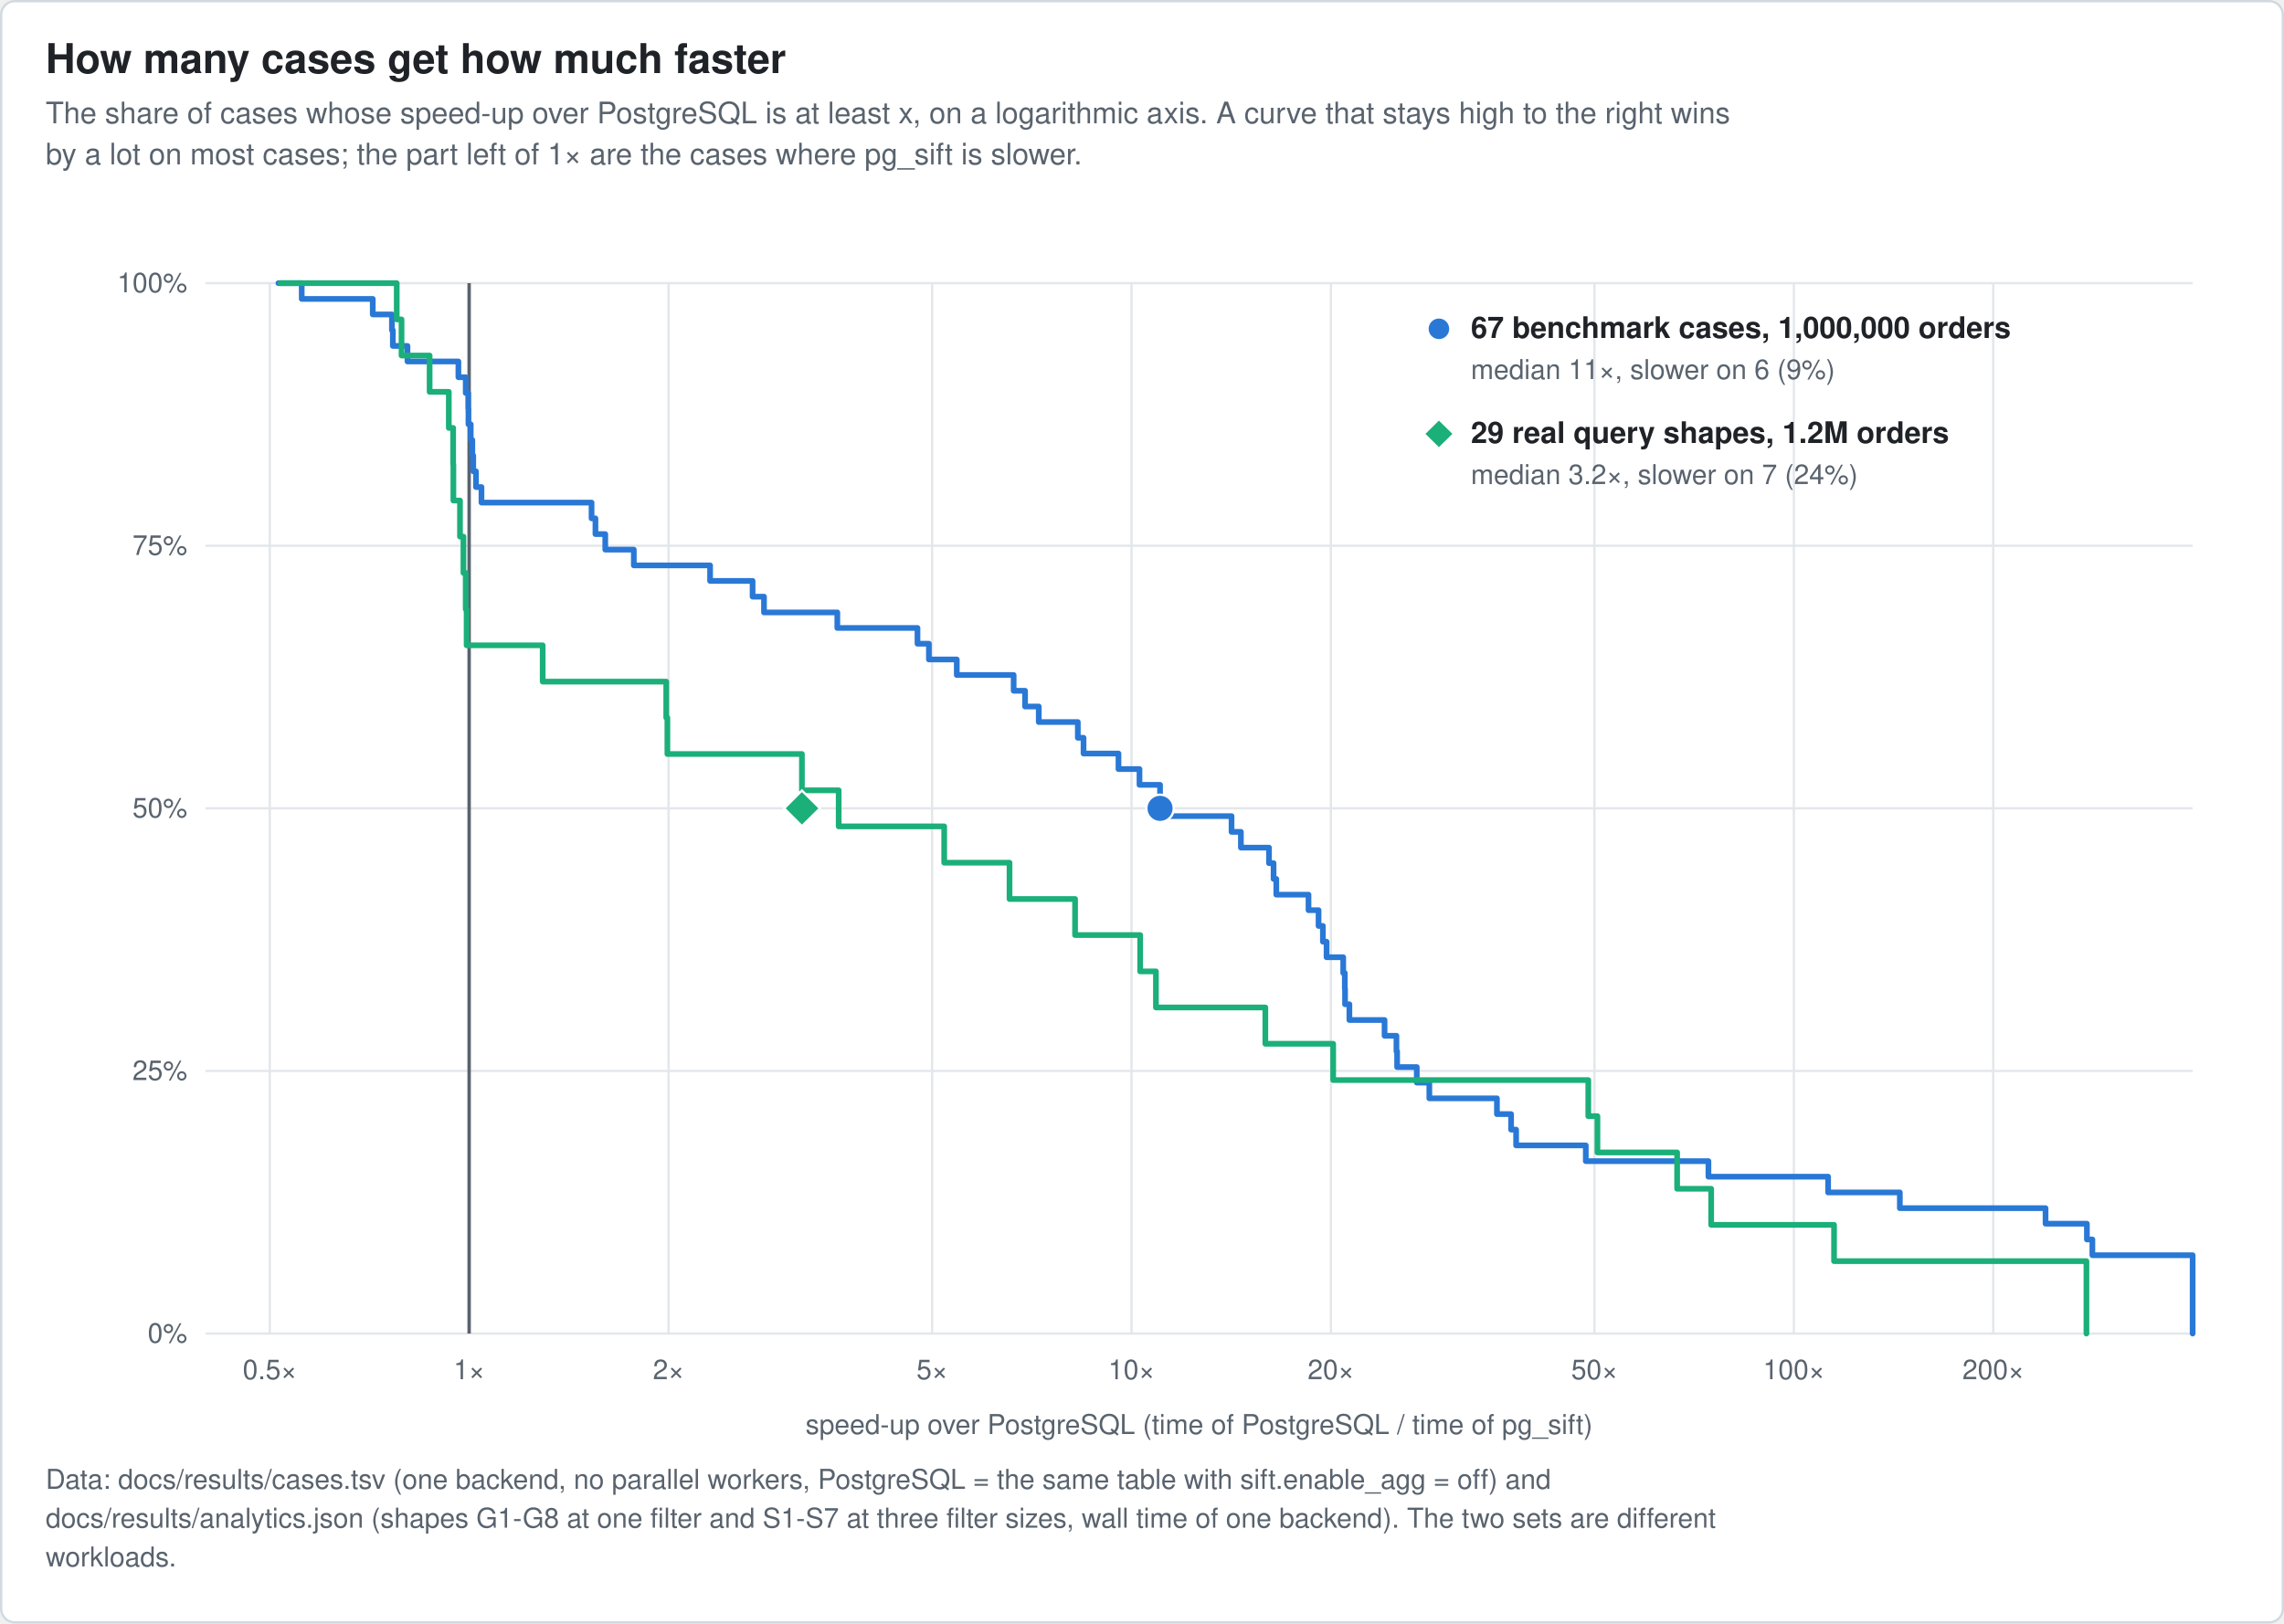
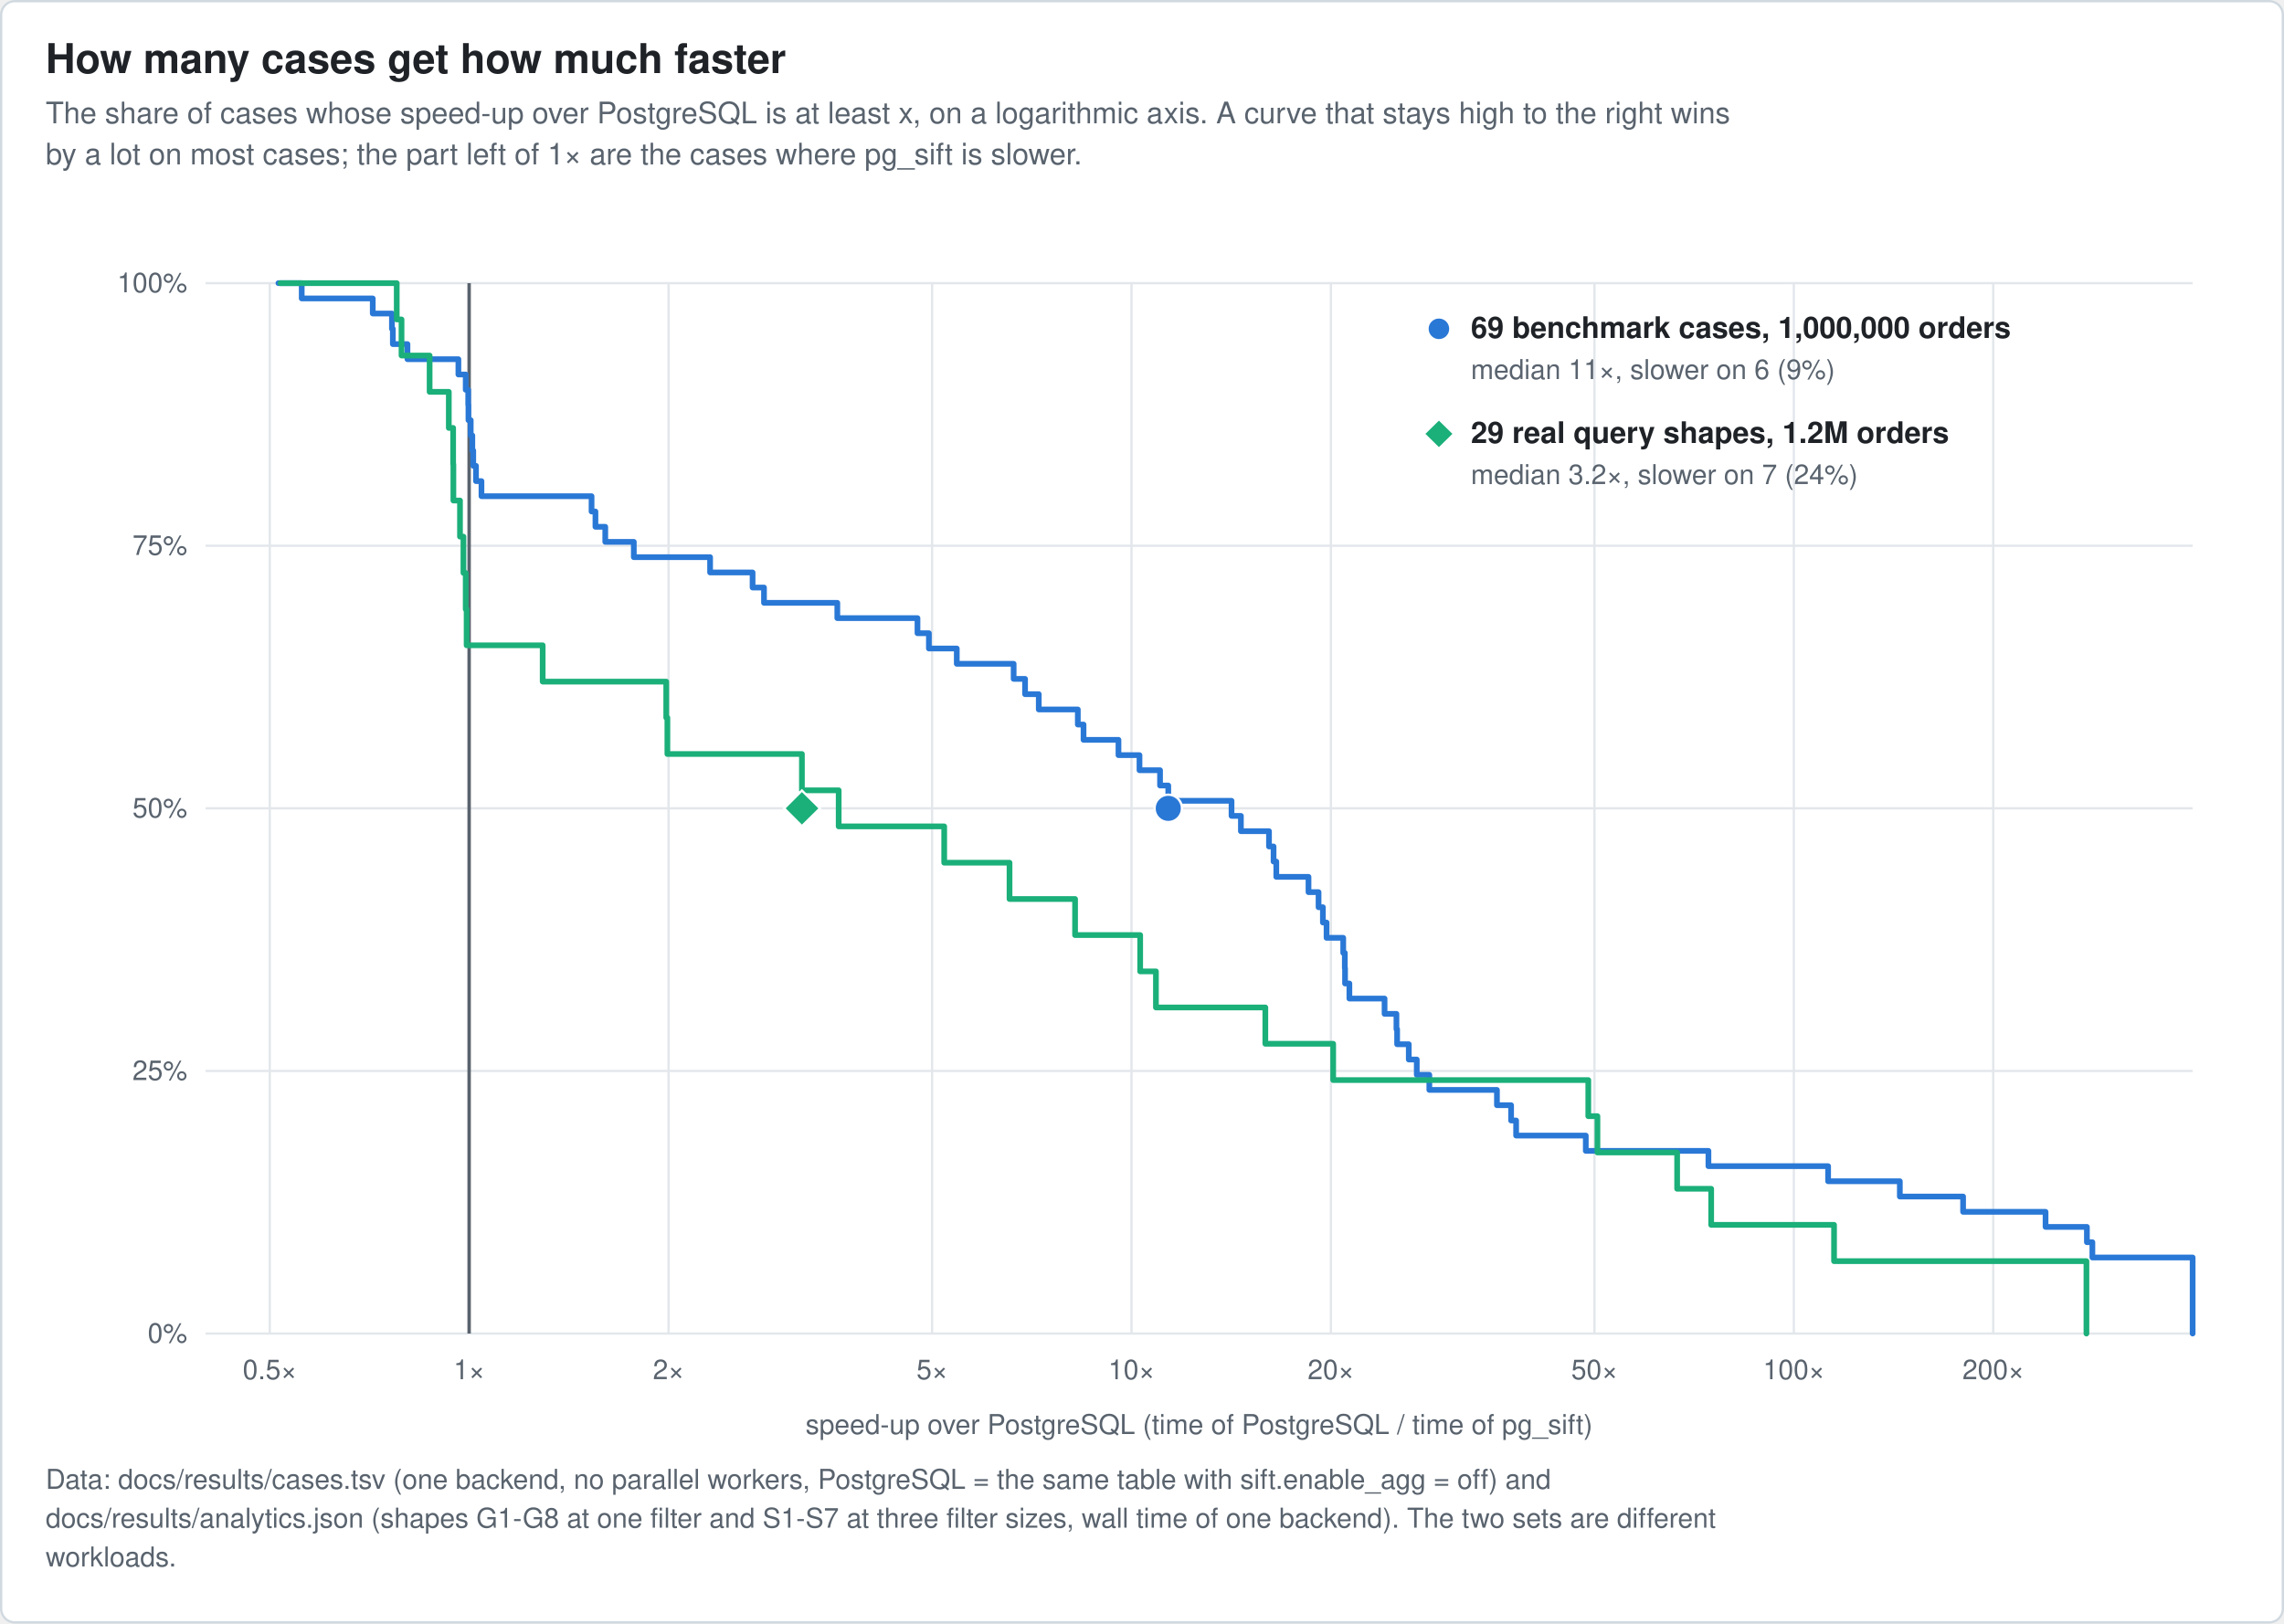
<svg xmlns="http://www.w3.org/2000/svg" width="1000" height="711" viewBox="0 0 1000 711" role="img" aria-labelledby="t d" font-family="Helvetica, Arial, sans-serif">
  <rect x="0.5" y="0.5" width="999" height="710" rx="6" fill="#ffffff" stroke="#d1d9e0" />
  <text x="20" y="32" font-size="18" text-anchor="start" fill="#1f2328" font-weight="bold">How many cases get how much faster</text>
  <text x="20" y="54" font-size="13" text-anchor="start" fill="#59636e">The share of cases whose speed-up over PostgreSQL is at least x, on a logarithmic axis. A curve that stays high to the right wins</text>
  <text x="20" y="72" font-size="13" text-anchor="start" fill="#59636e">by a lot on most cases; the part left of 1× are the cases where pg_sift is slower.</text>
  <line x1="90" y1="584" x2="960" y2="584" stroke="#e3e7eb" stroke-width="1" />
  <text x="82" y="588" font-size="12" text-anchor="end" fill="#59636e">0%</text>
  <line x1="90" y1="469" x2="960" y2="469" stroke="#e3e7eb" stroke-width="1" />
  <text x="82" y="473" font-size="12" text-anchor="end" fill="#59636e">25%</text>
  <line x1="90" y1="354" x2="960" y2="354" stroke="#e3e7eb" stroke-width="1" />
  <text x="82" y="358" font-size="12" text-anchor="end" fill="#59636e">50%</text>
  <line x1="90" y1="239" x2="960" y2="239" stroke="#e3e7eb" stroke-width="1" />
  <text x="82" y="243" font-size="12" text-anchor="end" fill="#59636e">75%</text>
  <line x1="90" y1="124" x2="960" y2="124" stroke="#e3e7eb" stroke-width="1" />
  <text x="82" y="128" font-size="12" text-anchor="end" fill="#59636e">100%</text>
  <line x1="118.1" y1="124" x2="118.1" y2="584" stroke="#e3e7eb" stroke-width="1" />
  <text x="118.1" y="604" font-size="12" text-anchor="middle" fill="#59636e">0.5×</text>
  <line x1="205.4" y1="124" x2="205.4" y2="584" stroke="#59636e" stroke-width="1.5" />
  <text x="205.4" y="604" font-size="12" text-anchor="middle" fill="#59636e">1×</text>
  <line x1="292.7" y1="124" x2="292.7" y2="584" stroke="#e3e7eb" stroke-width="1" />
  <text x="292.7" y="604" font-size="12" text-anchor="middle" fill="#59636e">2×</text>
  <line x1="408.1" y1="124" x2="408.1" y2="584" stroke="#e3e7eb" stroke-width="1" />
  <text x="408.1" y="604" font-size="12" text-anchor="middle" fill="#59636e">5×</text>
  <line x1="495.4" y1="124" x2="495.4" y2="584" stroke="#e3e7eb" stroke-width="1" />
  <text x="495.4" y="604" font-size="12" text-anchor="middle" fill="#59636e">10×</text>
  <line x1="582.7" y1="124" x2="582.7" y2="584" stroke="#e3e7eb" stroke-width="1" />
  <text x="582.7" y="604" font-size="12" text-anchor="middle" fill="#59636e">20×</text>
  <line x1="698.1" y1="124" x2="698.1" y2="584" stroke="#e3e7eb" stroke-width="1" />
  <text x="698.1" y="604" font-size="12" text-anchor="middle" fill="#59636e">50×</text>
  <line x1="785.4" y1="124" x2="785.4" y2="584" stroke="#e3e7eb" stroke-width="1" />
  <text x="785.4" y="604" font-size="12" text-anchor="middle" fill="#59636e">100×</text>
  <line x1="872.7" y1="124" x2="872.7" y2="584" stroke="#e3e7eb" stroke-width="1" />
  <text x="872.7" y="604" font-size="12" text-anchor="middle" fill="#59636e">200×</text>
  <text x="525" y="628" font-size="12" text-anchor="middle" fill="#59636e">speed-up over PostgreSQL (time of PostgreSQL / time of pg_sift)</text>
-   <polyline fill="none" stroke="#2a78d6" stroke-width="2.5" stroke-linejoin="round" stroke-linecap="round" points="121.9,124 121.9,124 121.9,124 132.1,124 132.1,130.9 163.2,130.9 163.2,137.7 171.6,137.7 171.6,144.6 172,144.6 172,151.5 178.4,151.5 178.4,158.3 200.7,158.3 200.7,165.2 203.9,165.2 203.9,172.1 205,172.1 205,178.9 205.1,178.9 205.1,185.8 206.1,185.8 206.1,192.7 206.8,192.7 206.8,199.5 207.2,199.5 207.2,206.4 208.4,206.4 208.4,213.3 210.8,213.3 210.8,220.1 259,220.1 259,227 260.7,227 260.7,233.9 265,233.9 265,240.7 277.5,240.7 277.5,247.6 310.9,247.6 310.9,254.4 329.5,254.4 329.5,261.3 334.5,261.3 334.5,268.2 366.6,268.2 366.6,275 401.7,275 401.7,281.9 406.7,281.9 406.7,288.8 418.9,288.8 418.9,295.6 443.8,295.6 443.8,302.5 448.8,302.5 448.8,309.4 454.8,309.4 454.8,316.2 471.9,316.2 471.9,323.1 474.4,323.1 474.4,330 489.7,330 489.7,336.8 498.9,336.8 498.9,343.7 507.9,343.7 507.9,350.6 511.5,350.6 511.5,357.4 539.2,357.4 539.2,364.3 543.3,364.3 543.3,371.2 555.6,371.2 555.6,378 557.6,378 557.6,384.9 558.8,384.9 558.8,391.8 572.9,391.8 572.9,398.6 577.3,398.6 577.3,405.5 579.2,405.5 579.2,412.4 580.8,412.4 580.8,419.2 588.1,419.2 588.1,426.1 588.8,426.1 588.8,433 588.9,433 588.9,439.8 590.8,439.8 590.8,446.7 606.2,446.7 606.2,453.6 611.4,453.6 611.4,460.4 611.7,460.4 611.7,467.3 620.3,467.3 620.3,474.1 625.8,474.1 625.8,481 655.4,481 655.4,487.9 661.6,487.9 661.6,494.7 663.8,494.7 663.8,501.6 694.3,501.6 694.3,508.5 748,508.5 748,515.3 800.4,515.3 800.4,522.2 831.8,522.2 831.8,529.1 895.6,529.1 895.6,535.9 913.7,535.9 913.7,542.8 916.1,542.8 916.1,549.7 960,549.7 960,556.5 960,556.5 960,563.4 960,563.4 960,570.3 960,570.3 960,577.1 960,584" />
-   <circle cx="507.9" cy="354" r="5.5" fill="#2a78d6" stroke="#ffffff" stroke-width="2" paint-order="stroke" />
+   <polyline fill="none" stroke="#2a78d6" stroke-width="2.5" stroke-linejoin="round" stroke-linecap="round" points="121.9,124 121.9,124 121.9,124 132.1,124 132.1,130.7 163.2,130.7 163.2,137.3 171.6,137.3 171.6,144 172,144 172,150.7 178.4,150.7 178.4,157.3 200.7,157.3 200.7,164 203.9,164 203.9,170.7 205,170.7 205,177.3 205.1,177.3 205.1,184 206.1,184 206.1,190.7 206.8,190.7 206.8,197.3 207.2,197.3 207.2,204 208.4,204 208.4,210.7 210.8,210.7 210.8,217.3 259,217.3 259,224 260.7,224 260.7,230.7 265,230.7 265,237.3 277.5,237.3 277.5,244 310.9,244 310.9,250.7 329.5,250.7 329.5,257.3 334.5,257.3 334.5,264 366.6,264 366.6,270.7 401.7,270.7 401.7,277.3 406.7,277.3 406.7,284 418.9,284 418.9,290.7 443.8,290.7 443.8,297.3 448.8,297.3 448.8,304 454.8,304 454.8,310.7 471.9,310.7 471.9,317.3 474.4,317.3 474.4,324 489.7,324 489.7,330.7 498.9,330.7 498.9,337.3 507.9,337.3 507.9,344 511.5,344 511.5,350.7 539.2,350.7 539.2,357.3 543.3,357.3 543.3,364 555.6,364 555.6,370.7 557.6,370.7 557.6,377.3 558.8,377.3 558.8,384 572.9,384 572.9,390.7 577.3,390.7 577.3,397.3 579.2,397.3 579.2,404 580.8,404 580.8,410.7 588.1,410.7 588.1,417.3 588.8,417.3 588.8,424 588.9,424 588.9,430.7 590.8,430.7 590.8,437.3 606.2,437.3 606.2,444 611.4,444 611.4,450.7 611.7,450.7 611.7,457.3 616.8,457.3 616.8,464 620.3,464 620.3,470.7 625.8,470.7 625.8,477.3 655.4,477.3 655.4,484 661.6,484 661.6,490.7 663.8,490.7 663.8,497.3 694.3,497.3 694.3,504 748,504 748,510.7 800.4,510.7 800.4,517.3 831.8,517.3 831.8,524 859.5,524 859.5,530.7 895.6,530.7 895.6,537.3 913.7,537.3 913.7,544 916.1,544 916.1,550.7 960,550.7 960,557.3 960,557.3 960,564 960,564 960,570.7 960,570.7 960,577.3 960,584" />
+   <circle cx="511.5" cy="354" r="5.5" fill="#2a78d6" stroke="#ffffff" stroke-width="2" paint-order="stroke" />
  <circle cx="630" cy="144" r="4.5" fill="#2a78d6" stroke="#ffffff" stroke-width="2" paint-order="stroke" />
-   <text x="644" y="148" font-size="13" text-anchor="start" fill="#1f2328" font-weight="bold">67 benchmark cases, 1,000,000 orders</text>
+   <text x="644" y="148" font-size="13" text-anchor="start" fill="#1f2328" font-weight="bold">69 benchmark cases, 1,000,000 orders</text>
  <text x="644" y="166" font-size="12" text-anchor="start" fill="#59636e">median 11×, slower on 6 (9%)</text>
  <polyline fill="none" stroke="#1baf7a" stroke-width="2.5" stroke-linejoin="round" stroke-linecap="round" points="122.8,124 122.8,124 122.8,124 173.7,124 173.7,139.9 175.8,139.9 175.8,155.7 188.1,155.7 188.1,171.6 196.5,171.6 196.5,187.4 198.4,187.4 198.4,203.3 198.5,203.3 198.5,219.2 201.4,219.2 201.4,235 202.9,235 202.9,250.9 203.9,250.9 203.9,266.8 204.3,266.8 204.3,282.6 237.6,282.6 237.6,298.5 291.7,298.5 291.7,314.3 292.2,314.3 292.2,330.2 351.1,330.2 351.1,346.1 367.2,346.1 367.2,361.9 413.4,361.9 413.4,377.8 442,377.8 442,393.7 470.7,393.7 470.7,409.5 499.2,409.5 499.2,425.4 506.1,425.4 506.1,441.2 554,441.2 554,457.1 583.7,457.1 583.7,473 695.4,473 695.4,488.8 699.4,488.8 699.4,504.7 734.3,504.7 734.3,520.6 749.2,520.6 749.2,536.4 803,536.4 803,552.3 913.5,552.3 913.5,568.1 913.5,584" />
  <polygon points="351.1,346.9 358.3,354 351.1,361.1 344,354" fill="#1baf7a" stroke="#ffffff" stroke-width="2" paint-order="stroke" />
  <polygon points="630,184.2 635.9,190 630,195.8 624.1,190" fill="#1baf7a" stroke="#ffffff" stroke-width="2" paint-order="stroke" />
  <text x="644" y="194" font-size="13" text-anchor="start" fill="#1f2328" font-weight="bold">29 real query shapes, 1.2M orders</text>
  <text x="644" y="212" font-size="12" text-anchor="start" fill="#59636e">median 3.2×, slower on 7 (24%)</text>
  <text x="20" y="652" font-size="12" text-anchor="start" fill="#59636e">Data: docs/results/cases.tsv (one backend, no parallel workers, PostgreSQL = the same table with sift.enable_agg = off) and</text>
  <text x="20" y="669" font-size="12" text-anchor="start" fill="#59636e">docs/results/analytics.json (shapes G1-G8 at one filter and S1-S7 at three filter sizes, wall time of one backend). The two sets are different</text>
  <text x="20" y="686" font-size="12" text-anchor="start" fill="#59636e">workloads.</text>
</svg>
